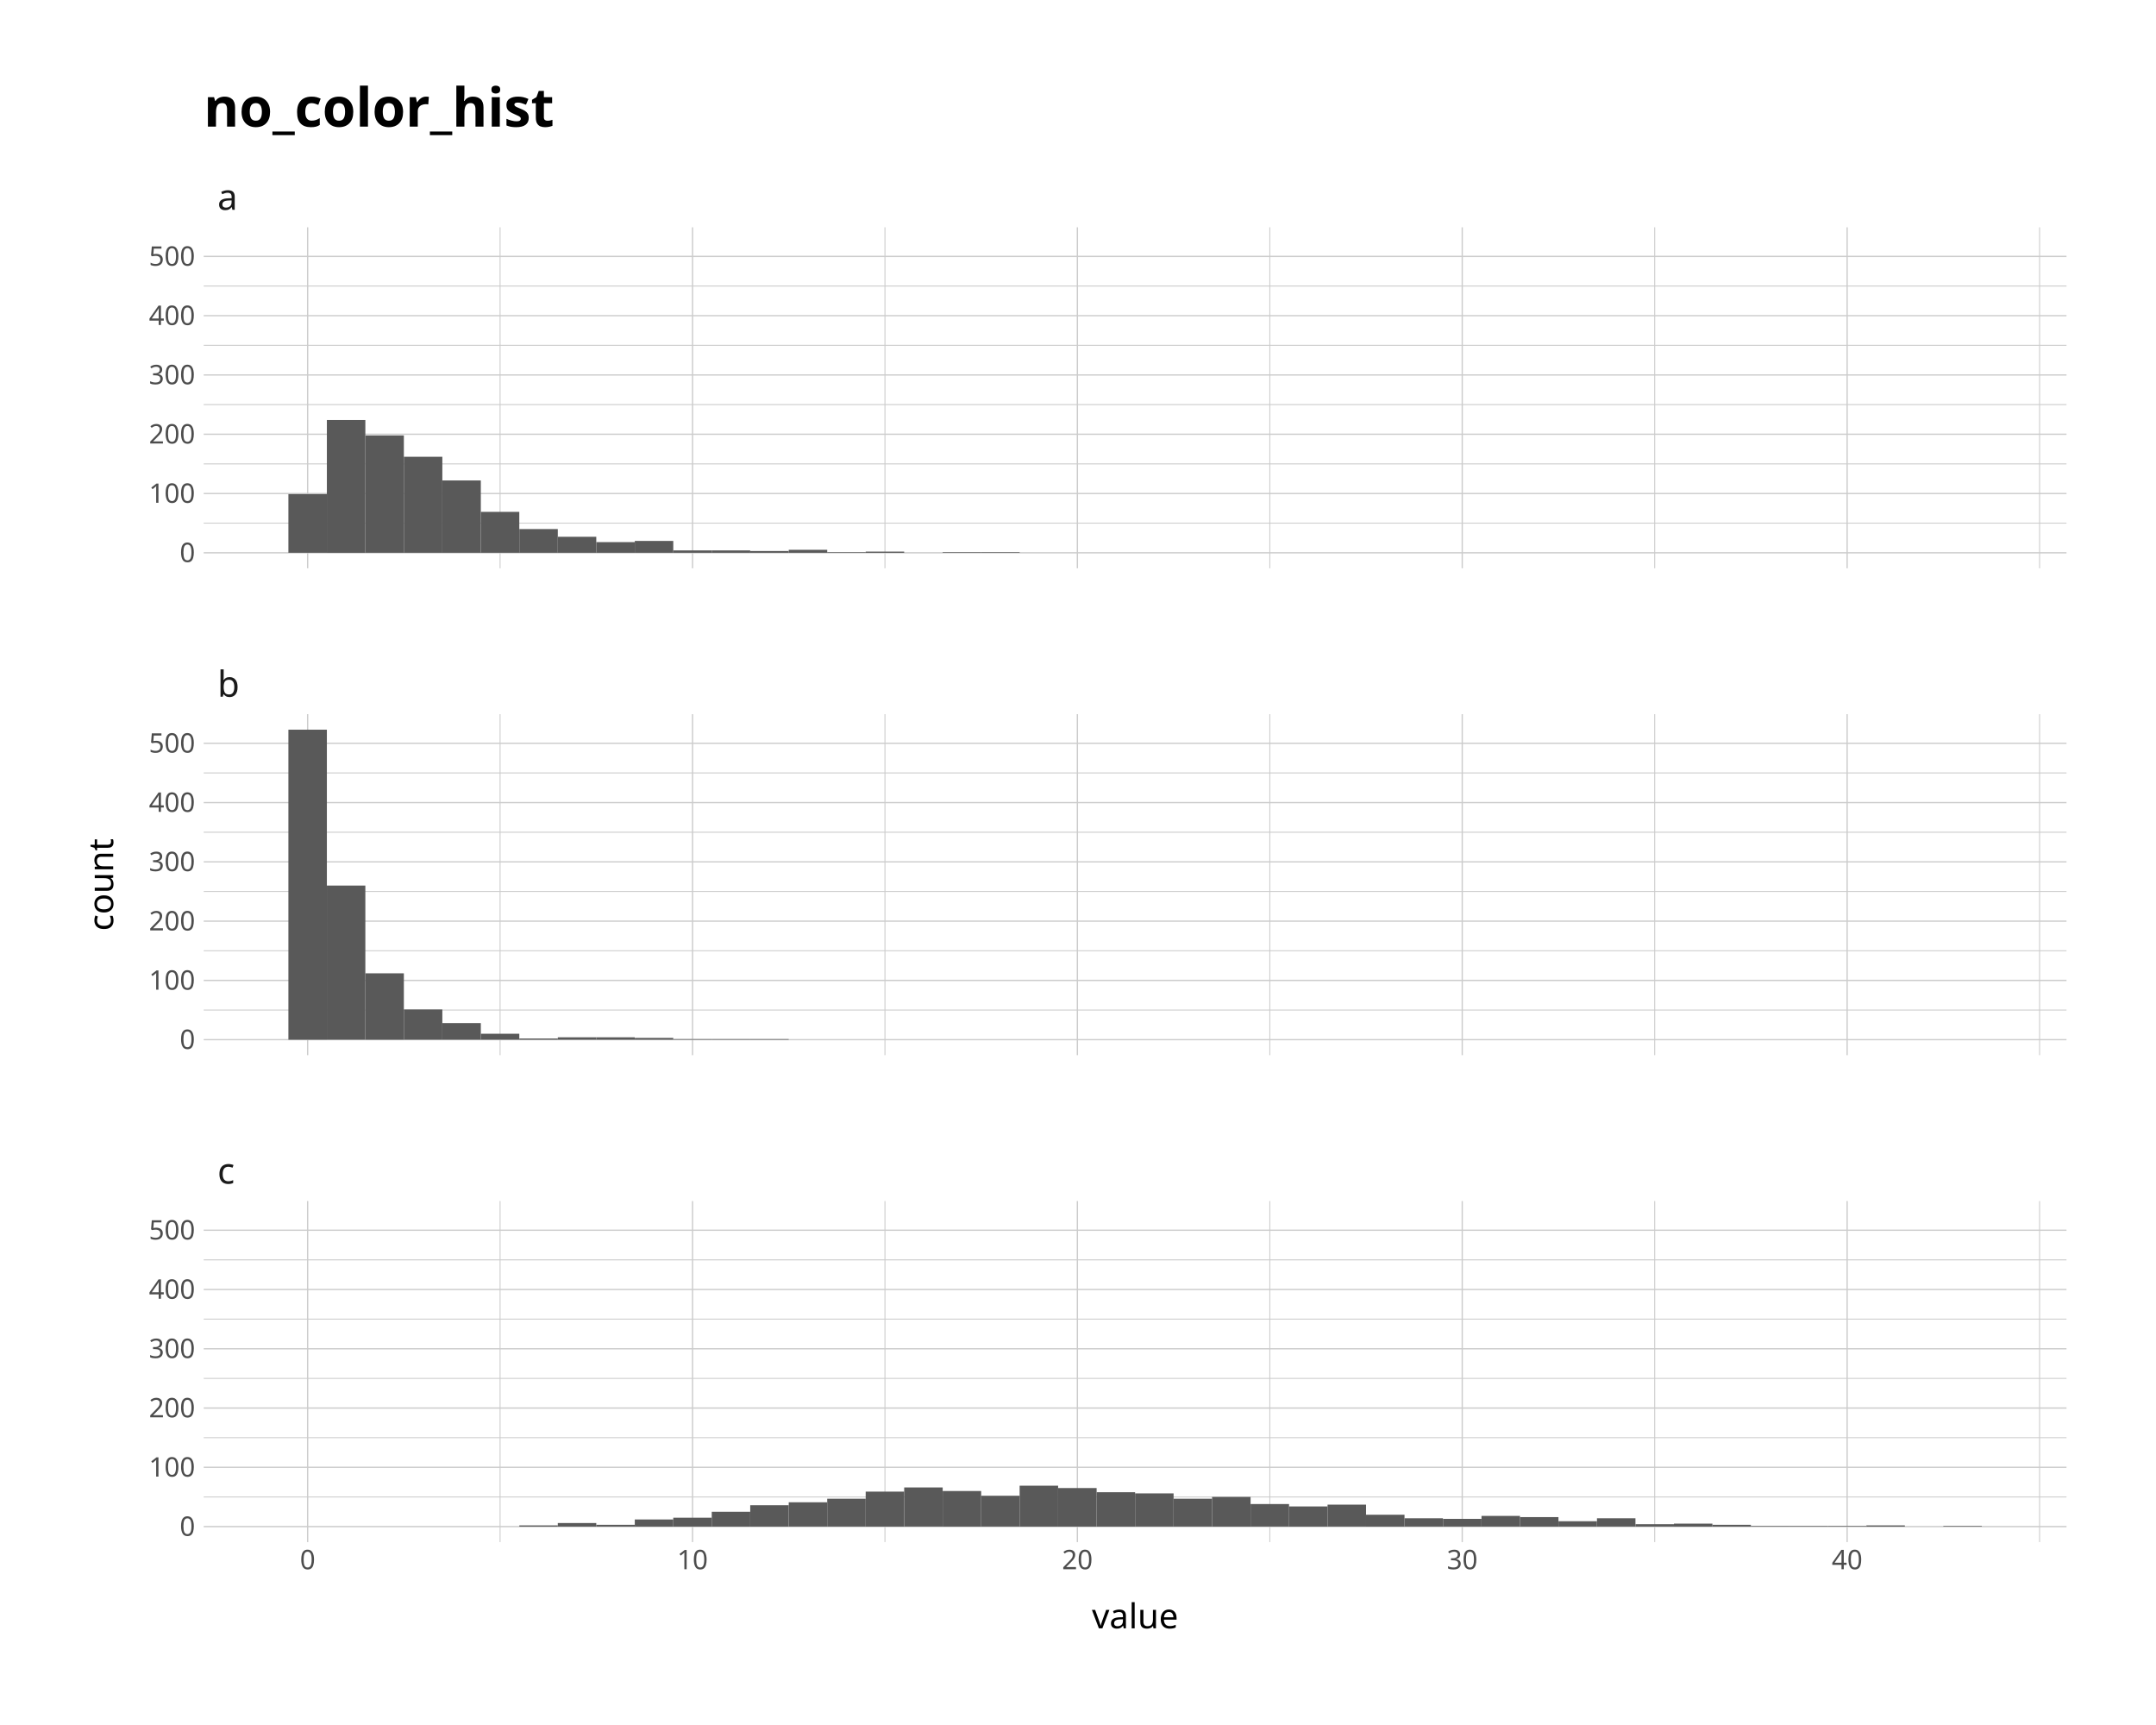
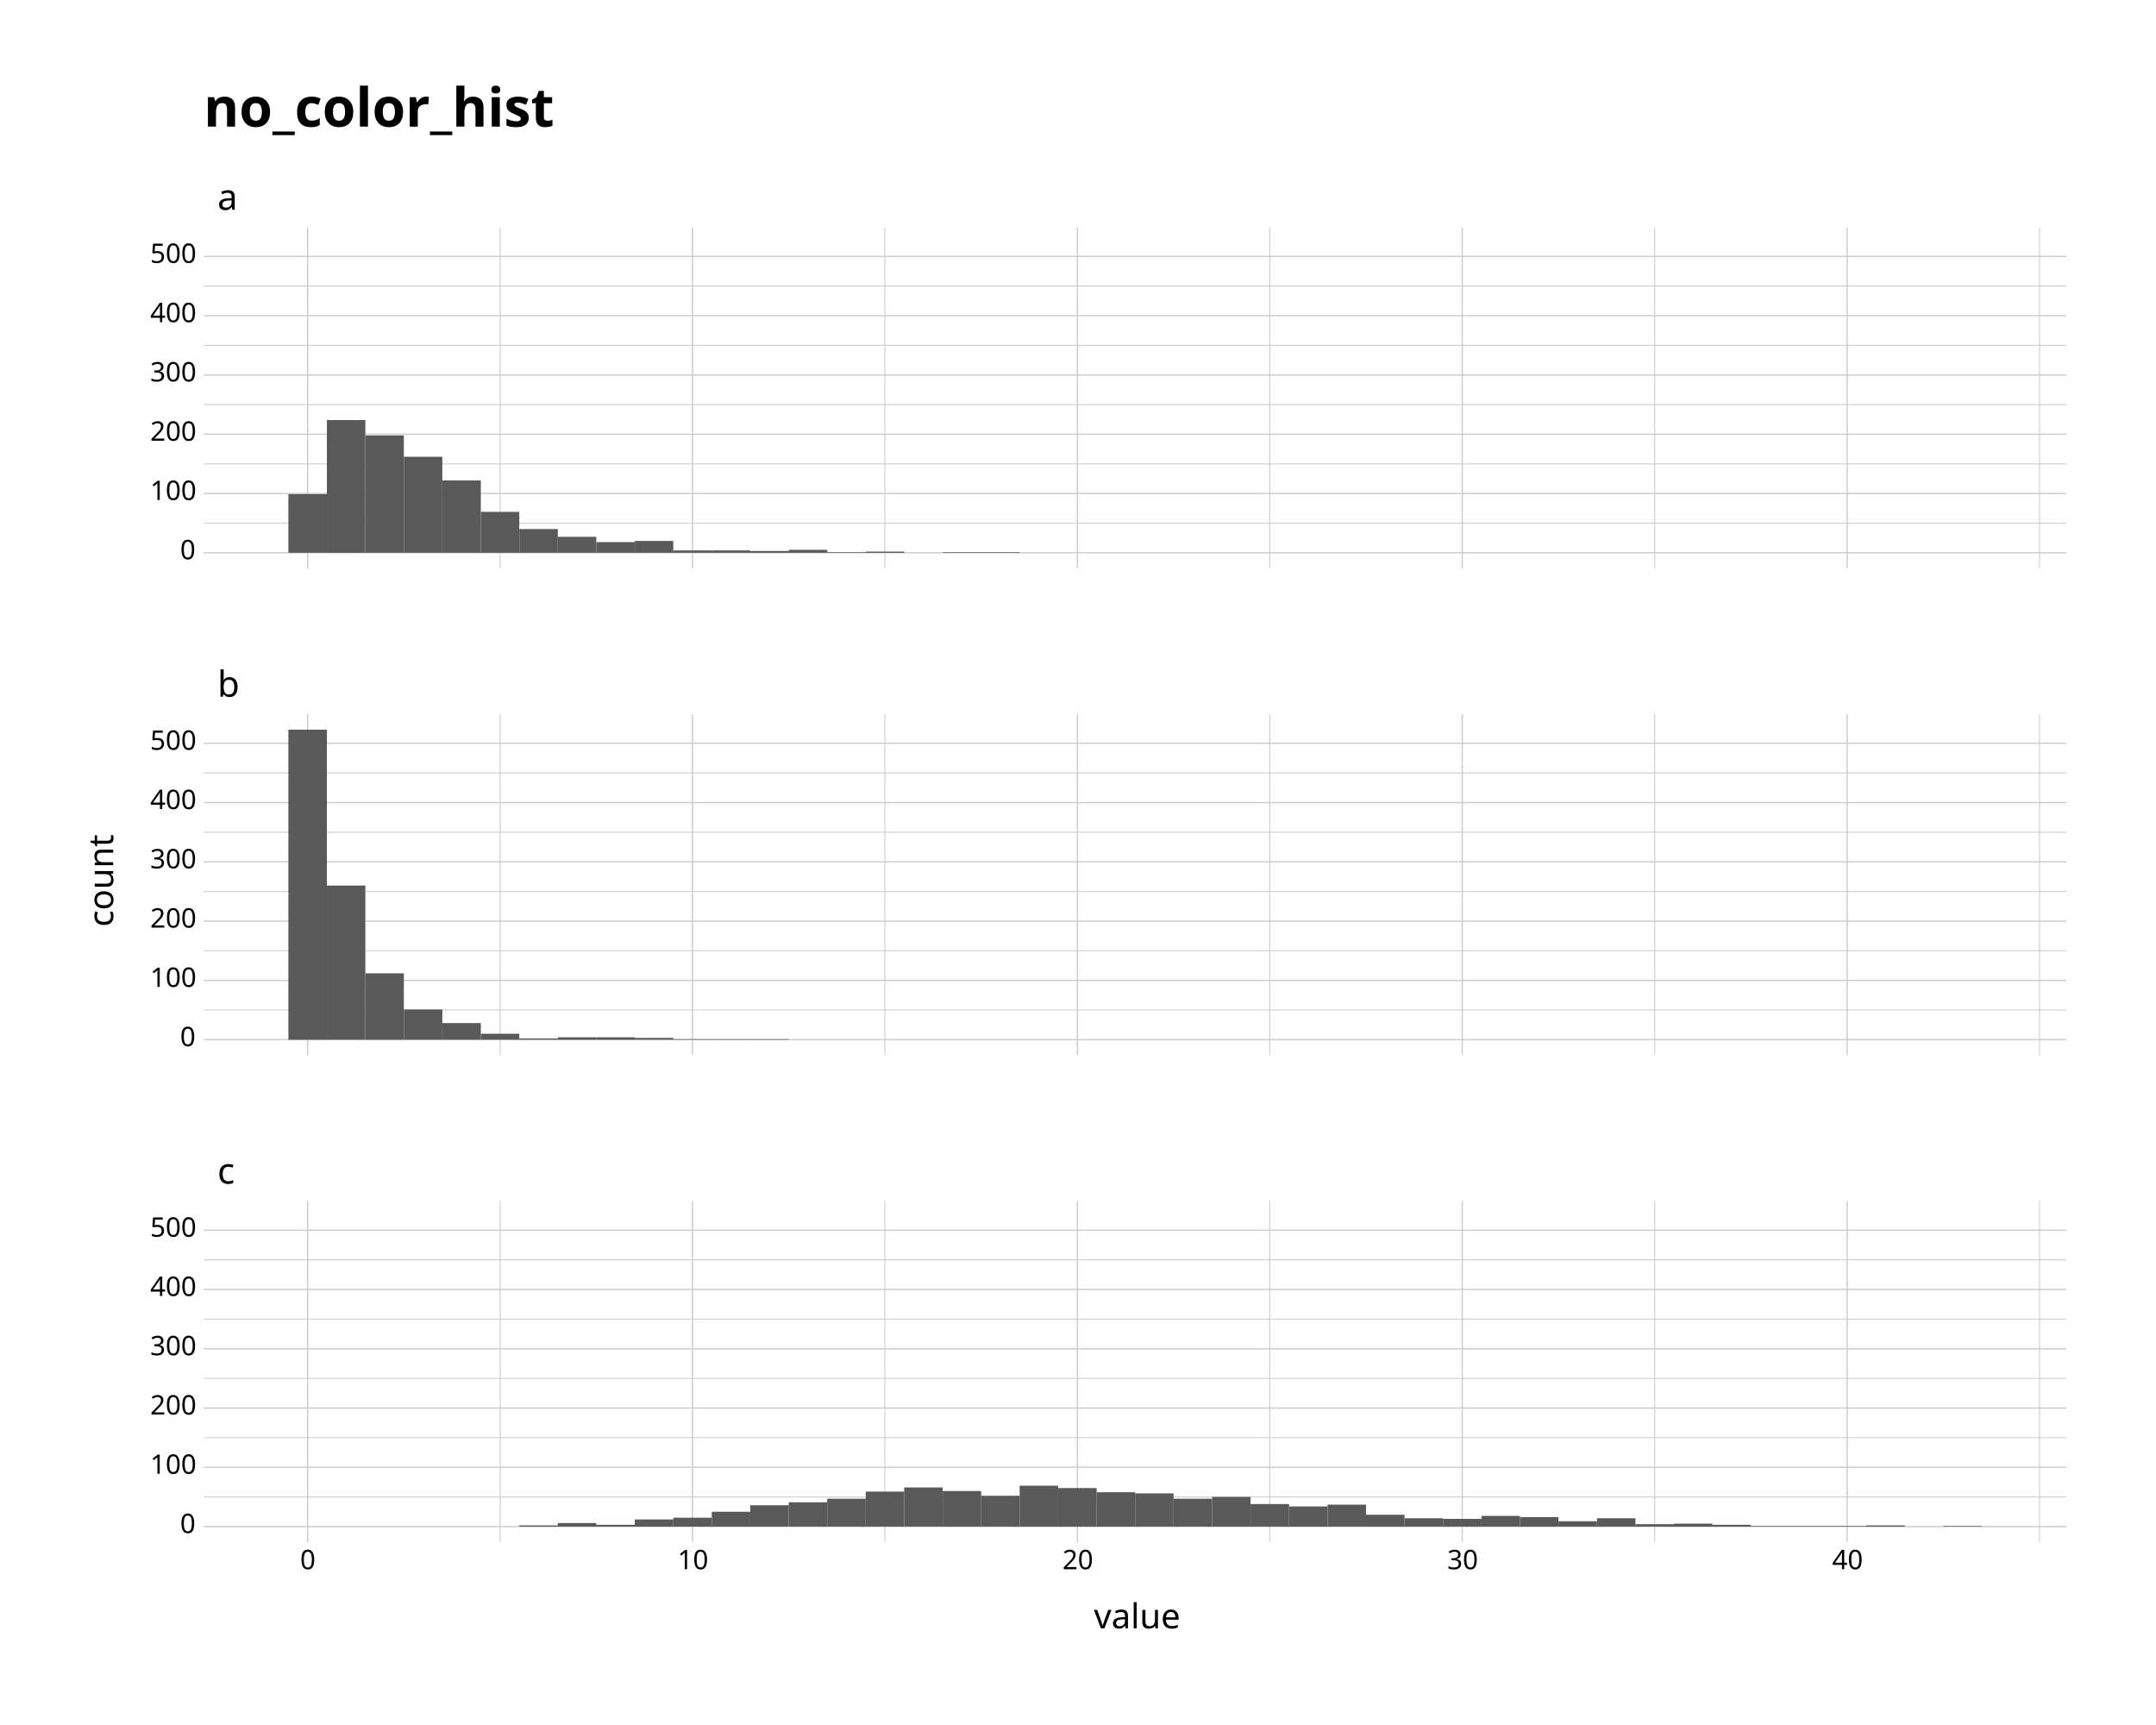
<svg xmlns="http://www.w3.org/2000/svg" class="svglite" data-engine-version="2.0" width="720.00pt" height="576.00pt" viewBox="0 0 720.00 576.00">
  <defs>
    <style type="text/css">
    .svglite line, .svglite polyline, .svglite polygon, .svglite path, .svglite rect, .svglite circle {
      fill: none;
      stroke: #000000;
      stroke-linecap: round;
      stroke-linejoin: round;
      stroke-miterlimit: 10.00;
    }
  </style>
  </defs>
  <rect width="100%" height="100%" style="stroke: none; fill: #FFFFFF;" />
  <defs>
    <clipPath id="cpMC4wMHw3MjAuMDB8MC4wMHw1NzYuMDA=">
      <rect x="0.00" y="0.00" width="720.00" height="576.00" />
    </clipPath>
  </defs>
  <g clip-path="url(#cpMC4wMHw3MjAuMDB8MC4wMHw1NzYuMDA=)">
</g>
  <defs>
    <clipPath id="cpNjguMDN8NjkwLjExfDc1Ljg5fDE4OS43Ng==">
      <rect x="68.03" y="75.89" width="622.08" height="113.87" />
    </clipPath>
  </defs>
  <g clip-path="url(#cpNjguMDN8NjkwLjExfDc1Ljg5fDE4OS43Ng==)">
    <polyline points="68.03,174.68 690.11,174.68 " style="stroke-width: 0.32; stroke: #CCCCCC; stroke-linecap: butt;" />
    <polyline points="68.03,154.89 690.11,154.89 " style="stroke-width: 0.32; stroke: #CCCCCC; stroke-linecap: butt;" />
    <polyline points="68.03,135.10 690.11,135.10 " style="stroke-width: 0.32; stroke: #CCCCCC; stroke-linecap: butt;" />
    <polyline points="68.03,115.31 690.11,115.31 " style="stroke-width: 0.32; stroke: #CCCCCC; stroke-linecap: butt;" />
    <polyline points="68.03,95.51 690.11,95.51 " style="stroke-width: 0.32; stroke: #CCCCCC; stroke-linecap: butt;" />
    <polyline points="167.00,189.76 167.00,75.89 " style="stroke-width: 0.32; stroke: #CCCCCC; stroke-linecap: butt;" />
    <polyline points="295.53,189.76 295.53,75.89 " style="stroke-width: 0.32; stroke: #CCCCCC; stroke-linecap: butt;" />
    <polyline points="424.06,189.76 424.06,75.89 " style="stroke-width: 0.32; stroke: #CCCCCC; stroke-linecap: butt;" />
    <polyline points="552.59,189.76 552.59,75.89 " style="stroke-width: 0.32; stroke: #CCCCCC; stroke-linecap: butt;" />
    <polyline points="681.12,189.76 681.12,75.89 " style="stroke-width: 0.32; stroke: #CCCCCC; stroke-linecap: butt;" />
    <polyline points="68.03,184.58 690.11,184.58 " style="stroke-width: 0.43; stroke: #CCCCCC; stroke-linecap: butt;" />
    <polyline points="68.03,164.79 690.11,164.79 " style="stroke-width: 0.43; stroke: #CCCCCC; stroke-linecap: butt;" />
    <polyline points="68.03,145.00 690.11,145.00 " style="stroke-width: 0.43; stroke: #CCCCCC; stroke-linecap: butt;" />
    <polyline points="68.03,125.20 690.11,125.20 " style="stroke-width: 0.43; stroke: #CCCCCC; stroke-linecap: butt;" />
    <polyline points="68.03,105.41 690.11,105.41 " style="stroke-width: 0.43; stroke: #CCCCCC; stroke-linecap: butt;" />
    <polyline points="68.03,85.62 690.11,85.62 " style="stroke-width: 0.43; stroke: #CCCCCC; stroke-linecap: butt;" />
    <polyline points="102.74,189.76 102.74,75.89 " style="stroke-width: 0.43; stroke: #CCCCCC; stroke-linecap: butt;" />
    <polyline points="231.27,189.76 231.27,75.89 " style="stroke-width: 0.43; stroke: #CCCCCC; stroke-linecap: butt;" />
    <polyline points="359.79,189.76 359.79,75.89 " style="stroke-width: 0.43; stroke: #CCCCCC; stroke-linecap: butt;" />
    <polyline points="488.32,189.76 488.32,75.89 " style="stroke-width: 0.43; stroke: #CCCCCC; stroke-linecap: butt;" />
    <polyline points="616.85,189.76 616.85,75.89 " style="stroke-width: 0.43; stroke: #CCCCCC; stroke-linecap: butt;" />
    <rect x="96.31" y="164.99" width="12.85" height="19.59" style="stroke-width: 1.07; stroke: none; stroke-linecap: square; stroke-linejoin: miter; fill: #595959;" />
    <rect x="109.16" y="140.25" width="12.85" height="44.34" style="stroke-width: 1.07; stroke: none; stroke-linecap: square; stroke-linejoin: miter; fill: #595959;" />
    <rect x="122.02" y="145.39" width="12.85" height="39.19" style="stroke-width: 1.07; stroke: none; stroke-linecap: square; stroke-linejoin: miter; fill: #595959;" />
    <rect x="134.87" y="152.52" width="12.85" height="32.06" style="stroke-width: 1.07; stroke: none; stroke-linecap: square; stroke-linejoin: miter; fill: #595959;" />
    <rect x="147.72" y="160.43" width="12.85" height="24.15" style="stroke-width: 1.07; stroke: none; stroke-linecap: square; stroke-linejoin: miter; fill: #595959;" />
    <rect x="160.57" y="170.92" width="12.85" height="13.66" style="stroke-width: 1.07; stroke: none; stroke-linecap: square; stroke-linejoin: miter; fill: #595959;" />
    <rect x="173.43" y="176.66" width="12.85" height="7.92" style="stroke-width: 1.07; stroke: none; stroke-linecap: square; stroke-linejoin: miter; fill: #595959;" />
    <rect x="186.28" y="179.24" width="12.85" height="5.34" style="stroke-width: 1.07; stroke: none; stroke-linecap: square; stroke-linejoin: miter; fill: #595959;" />
    <rect x="199.13" y="181.02" width="12.85" height="3.56" style="stroke-width: 1.07; stroke: none; stroke-linecap: square; stroke-linejoin: miter; fill: #595959;" />
    <rect x="211.99" y="180.62" width="12.85" height="3.96" style="stroke-width: 1.07; stroke: none; stroke-linecap: square; stroke-linejoin: miter; fill: #595959;" />
    <rect x="224.84" y="183.79" width="12.85" height="0.79" style="stroke-width: 1.07; stroke: none; stroke-linecap: square; stroke-linejoin: miter; fill: #595959;" />
    <rect x="237.69" y="183.79" width="12.85" height="0.79" style="stroke-width: 1.07; stroke: none; stroke-linecap: square; stroke-linejoin: miter; fill: #595959;" />
    <rect x="250.54" y="183.99" width="12.85" height="0.59" style="stroke-width: 1.07; stroke: none; stroke-linecap: square; stroke-linejoin: miter; fill: #595959;" />
    <rect x="263.40" y="183.59" width="12.85" height="0.99" style="stroke-width: 1.07; stroke: none; stroke-linecap: square; stroke-linejoin: miter; fill: #595959;" />
    <rect x="276.25" y="184.38" width="12.85" height="0.20" style="stroke-width: 1.07; stroke: none; stroke-linecap: square; stroke-linejoin: miter; fill: #595959;" />
    <rect x="289.10" y="184.19" width="12.85" height="0.40" style="stroke-width: 1.07; stroke: none; stroke-linecap: square; stroke-linejoin: miter; fill: #595959;" />
    <rect x="301.96" y="184.58" width="12.85" height="0.00" style="stroke-width: 1.07; stroke: none; stroke-linecap: square; stroke-linejoin: miter; fill: #595959;" />
    <rect x="314.81" y="184.38" width="12.85" height="0.20" style="stroke-width: 1.07; stroke: none; stroke-linecap: square; stroke-linejoin: miter; fill: #595959;" />
    <rect x="327.66" y="184.38" width="12.85" height="0.20" style="stroke-width: 1.07; stroke: none; stroke-linecap: square; stroke-linejoin: miter; fill: #595959;" />
  </g>
  <g clip-path="url(#cpMC4wMHw3MjAuMDB8MC4wMHw1NzYuMDA=)">
</g>
  <defs>
    <clipPath id="cpNjguMDN8NjkwLjExfDIzOC40N3wzNTIuMzQ=">
      <rect x="68.03" y="238.47" width="622.08" height="113.87" />
    </clipPath>
  </defs>
  <g clip-path="url(#cpNjguMDN8NjkwLjExfDIzOC40N3wzNTIuMzQ=)">
    <polyline points="68.03,337.27 690.11,337.27 " style="stroke-width: 0.32; stroke: #CCCCCC; stroke-linecap: butt;" />
    <polyline points="68.03,317.47 690.11,317.47 " style="stroke-width: 0.32; stroke: #CCCCCC; stroke-linecap: butt;" />
    <polyline points="68.03,297.68 690.11,297.68 " style="stroke-width: 0.32; stroke: #CCCCCC; stroke-linecap: butt;" />
    <polyline points="68.03,277.89 690.11,277.89 " style="stroke-width: 0.32; stroke: #CCCCCC; stroke-linecap: butt;" />
    <polyline points="68.03,258.10 690.11,258.10 " style="stroke-width: 0.32; stroke: #CCCCCC; stroke-linecap: butt;" />
    <polyline points="167.00,352.34 167.00,238.47 " style="stroke-width: 0.32; stroke: #CCCCCC; stroke-linecap: butt;" />
    <polyline points="295.53,352.34 295.53,238.47 " style="stroke-width: 0.32; stroke: #CCCCCC; stroke-linecap: butt;" />
    <polyline points="424.06,352.34 424.06,238.47 " style="stroke-width: 0.32; stroke: #CCCCCC; stroke-linecap: butt;" />
    <polyline points="552.59,352.34 552.59,238.47 " style="stroke-width: 0.32; stroke: #CCCCCC; stroke-linecap: butt;" />
    <polyline points="681.12,352.34 681.12,238.47 " style="stroke-width: 0.32; stroke: #CCCCCC; stroke-linecap: butt;" />
    <polyline points="68.03,347.16 690.11,347.16 " style="stroke-width: 0.43; stroke: #CCCCCC; stroke-linecap: butt;" />
    <polyline points="68.03,327.37 690.11,327.37 " style="stroke-width: 0.43; stroke: #CCCCCC; stroke-linecap: butt;" />
    <polyline points="68.03,307.58 690.11,307.58 " style="stroke-width: 0.43; stroke: #CCCCCC; stroke-linecap: butt;" />
    <polyline points="68.03,287.79 690.11,287.79 " style="stroke-width: 0.43; stroke: #CCCCCC; stroke-linecap: butt;" />
    <polyline points="68.03,267.99 690.11,267.99 " style="stroke-width: 0.43; stroke: #CCCCCC; stroke-linecap: butt;" />
    <polyline points="68.03,248.20 690.11,248.20 " style="stroke-width: 0.43; stroke: #CCCCCC; stroke-linecap: butt;" />
    <polyline points="102.74,352.34 102.74,238.47 " style="stroke-width: 0.43; stroke: #CCCCCC; stroke-linecap: butt;" />
    <polyline points="231.27,352.34 231.27,238.47 " style="stroke-width: 0.43; stroke: #CCCCCC; stroke-linecap: butt;" />
    <polyline points="359.79,352.34 359.79,238.47 " style="stroke-width: 0.43; stroke: #CCCCCC; stroke-linecap: butt;" />
    <polyline points="488.32,352.34 488.32,238.47 " style="stroke-width: 0.43; stroke: #CCCCCC; stroke-linecap: butt;" />
    <polyline points="616.85,352.34 616.85,238.47 " style="stroke-width: 0.43; stroke: #CCCCCC; stroke-linecap: butt;" />
    <rect x="96.31" y="243.65" width="12.85" height="103.52" style="stroke-width: 1.07; stroke: none; stroke-linecap: square; stroke-linejoin: miter; fill: #595959;" />
    <rect x="109.16" y="295.70" width="12.85" height="51.46" style="stroke-width: 1.07; stroke: none; stroke-linecap: square; stroke-linejoin: miter; fill: #595959;" />
    <rect x="122.02" y="325.00" width="12.85" height="22.17" style="stroke-width: 1.07; stroke: none; stroke-linecap: square; stroke-linejoin: miter; fill: #595959;" />
    <rect x="134.87" y="337.07" width="12.85" height="10.09" style="stroke-width: 1.07; stroke: none; stroke-linecap: square; stroke-linejoin: miter; fill: #595959;" />
    <rect x="147.72" y="341.62" width="12.85" height="5.54" style="stroke-width: 1.07; stroke: none; stroke-linecap: square; stroke-linejoin: miter; fill: #595959;" />
    <rect x="160.57" y="345.18" width="12.85" height="1.98" style="stroke-width: 1.07; stroke: none; stroke-linecap: square; stroke-linejoin: miter; fill: #595959;" />
    <rect x="173.43" y="346.77" width="12.85" height="0.40" style="stroke-width: 1.07; stroke: none; stroke-linecap: square; stroke-linejoin: miter; fill: #595959;" />
    <rect x="186.28" y="346.37" width="12.85" height="0.79" style="stroke-width: 1.07; stroke: none; stroke-linecap: square; stroke-linejoin: miter; fill: #595959;" />
    <rect x="199.13" y="346.37" width="12.85" height="0.79" style="stroke-width: 1.07; stroke: none; stroke-linecap: square; stroke-linejoin: miter; fill: #595959;" />
    <rect x="211.99" y="346.57" width="12.85" height="0.59" style="stroke-width: 1.07; stroke: none; stroke-linecap: square; stroke-linejoin: miter; fill: #595959;" />
    <rect x="224.84" y="346.97" width="12.85" height="0.20" style="stroke-width: 1.07; stroke: none; stroke-linecap: square; stroke-linejoin: miter; fill: #595959;" />
    <rect x="237.69" y="346.97" width="12.85" height="0.20" style="stroke-width: 1.07; stroke: none; stroke-linecap: square; stroke-linejoin: miter; fill: #595959;" />
    <rect x="250.54" y="346.97" width="12.85" height="0.20" style="stroke-width: 1.07; stroke: none; stroke-linecap: square; stroke-linejoin: miter; fill: #595959;" />
  </g>
  <g clip-path="url(#cpMC4wMHw3MjAuMDB8MC4wMHw1NzYuMDA=)">
</g>
  <defs>
    <clipPath id="cpNjguMDN8NjkwLjExfDQwMS4wNXw1MTQuOTI=">
      <rect x="68.03" y="401.05" width="622.08" height="113.87" />
    </clipPath>
  </defs>
  <g clip-path="url(#cpNjguMDN8NjkwLjExfDQwMS4wNXw1MTQuOTI=)">
    <polyline points="68.03,499.85 690.11,499.85 " style="stroke-width: 0.32; stroke: #CCCCCC; stroke-linecap: butt;" />
    <polyline points="68.03,480.06 690.11,480.06 " style="stroke-width: 0.32; stroke: #CCCCCC; stroke-linecap: butt;" />
    <polyline points="68.03,460.26 690.11,460.26 " style="stroke-width: 0.32; stroke: #CCCCCC; stroke-linecap: butt;" />
    <polyline points="68.03,440.47 690.11,440.47 " style="stroke-width: 0.32; stroke: #CCCCCC; stroke-linecap: butt;" />
    <polyline points="68.03,420.68 690.11,420.68 " style="stroke-width: 0.32; stroke: #CCCCCC; stroke-linecap: butt;" />
    <polyline points="167.00,514.92 167.00,401.05 " style="stroke-width: 0.32; stroke: #CCCCCC; stroke-linecap: butt;" />
    <polyline points="295.53,514.92 295.53,401.05 " style="stroke-width: 0.32; stroke: #CCCCCC; stroke-linecap: butt;" />
    <polyline points="424.06,514.92 424.06,401.05 " style="stroke-width: 0.32; stroke: #CCCCCC; stroke-linecap: butt;" />
    <polyline points="552.59,514.92 552.59,401.05 " style="stroke-width: 0.32; stroke: #CCCCCC; stroke-linecap: butt;" />
    <polyline points="681.12,514.92 681.12,401.05 " style="stroke-width: 0.32; stroke: #CCCCCC; stroke-linecap: butt;" />
    <polyline points="68.03,509.75 690.11,509.75 " style="stroke-width: 0.43; stroke: #CCCCCC; stroke-linecap: butt;" />
    <polyline points="68.03,489.95 690.11,489.95 " style="stroke-width: 0.43; stroke: #CCCCCC; stroke-linecap: butt;" />
    <polyline points="68.03,470.16 690.11,470.16 " style="stroke-width: 0.43; stroke: #CCCCCC; stroke-linecap: butt;" />
    <polyline points="68.03,450.37 690.11,450.37 " style="stroke-width: 0.43; stroke: #CCCCCC; stroke-linecap: butt;" />
    <polyline points="68.03,430.58 690.11,430.58 " style="stroke-width: 0.43; stroke: #CCCCCC; stroke-linecap: butt;" />
    <polyline points="68.03,410.78 690.11,410.78 " style="stroke-width: 0.43; stroke: #CCCCCC; stroke-linecap: butt;" />
    <polyline points="102.74,514.92 102.74,401.05 " style="stroke-width: 0.43; stroke: #CCCCCC; stroke-linecap: butt;" />
    <polyline points="231.27,514.92 231.27,401.05 " style="stroke-width: 0.43; stroke: #CCCCCC; stroke-linecap: butt;" />
    <polyline points="359.79,514.92 359.79,401.05 " style="stroke-width: 0.43; stroke: #CCCCCC; stroke-linecap: butt;" />
    <polyline points="488.32,514.92 488.32,401.05 " style="stroke-width: 0.43; stroke: #CCCCCC; stroke-linecap: butt;" />
    <polyline points="616.85,514.92 616.85,401.05 " style="stroke-width: 0.43; stroke: #CCCCCC; stroke-linecap: butt;" />
    <rect x="173.43" y="509.35" width="12.85" height="0.40" style="stroke-width: 1.07; stroke: none; stroke-linecap: square; stroke-linejoin: miter; fill: #595959;" />
    <rect x="186.28" y="508.56" width="12.85" height="1.19" style="stroke-width: 1.07; stroke: none; stroke-linecap: square; stroke-linejoin: miter; fill: #595959;" />
    <rect x="199.13" y="509.15" width="12.85" height="0.59" style="stroke-width: 1.07; stroke: none; stroke-linecap: square; stroke-linejoin: miter; fill: #595959;" />
    <rect x="211.99" y="507.37" width="12.85" height="2.38" style="stroke-width: 1.07; stroke: none; stroke-linecap: square; stroke-linejoin: miter; fill: #595959;" />
    <rect x="224.84" y="506.78" width="12.85" height="2.97" style="stroke-width: 1.07; stroke: none; stroke-linecap: square; stroke-linejoin: miter; fill: #595959;" />
    <rect x="237.69" y="504.80" width="12.85" height="4.95" style="stroke-width: 1.07; stroke: none; stroke-linecap: square; stroke-linejoin: miter; fill: #595959;" />
    <rect x="250.54" y="502.62" width="12.85" height="7.13" style="stroke-width: 1.07; stroke: none; stroke-linecap: square; stroke-linejoin: miter; fill: #595959;" />
    <rect x="263.40" y="501.63" width="12.85" height="8.11" style="stroke-width: 1.07; stroke: none; stroke-linecap: square; stroke-linejoin: miter; fill: #595959;" />
    <rect x="276.25" y="500.44" width="12.85" height="9.30" style="stroke-width: 1.07; stroke: none; stroke-linecap: square; stroke-linejoin: miter; fill: #595959;" />
    <rect x="289.10" y="498.07" width="12.85" height="11.68" style="stroke-width: 1.07; stroke: none; stroke-linecap: square; stroke-linejoin: miter; fill: #595959;" />
    <rect x="301.96" y="496.68" width="12.85" height="13.06" style="stroke-width: 1.07; stroke: none; stroke-linecap: square; stroke-linejoin: miter; fill: #595959;" />
    <rect x="314.81" y="497.87" width="12.85" height="11.88" style="stroke-width: 1.07; stroke: none; stroke-linecap: square; stroke-linejoin: miter; fill: #595959;" />
    <rect x="327.66" y="499.45" width="12.85" height="10.29" style="stroke-width: 1.07; stroke: none; stroke-linecap: square; stroke-linejoin: miter; fill: #595959;" />
    <rect x="340.51" y="496.09" width="12.85" height="13.66" style="stroke-width: 1.07; stroke: none; stroke-linecap: square; stroke-linejoin: miter; fill: #595959;" />
    <rect x="353.37" y="496.88" width="12.85" height="12.87" style="stroke-width: 1.07; stroke: none; stroke-linecap: square; stroke-linejoin: miter; fill: #595959;" />
    <rect x="366.22" y="498.27" width="12.85" height="11.48" style="stroke-width: 1.07; stroke: none; stroke-linecap: square; stroke-linejoin: miter; fill: #595959;" />
    <rect x="379.07" y="498.66" width="12.85" height="11.08" style="stroke-width: 1.07; stroke: none; stroke-linecap: square; stroke-linejoin: miter; fill: #595959;" />
    <rect x="391.93" y="500.44" width="12.85" height="9.30" style="stroke-width: 1.07; stroke: none; stroke-linecap: square; stroke-linejoin: miter; fill: #595959;" />
    <rect x="404.78" y="499.85" width="12.85" height="9.90" style="stroke-width: 1.07; stroke: none; stroke-linecap: square; stroke-linejoin: miter; fill: #595959;" />
    <rect x="417.63" y="502.22" width="12.85" height="7.52" style="stroke-width: 1.07; stroke: none; stroke-linecap: square; stroke-linejoin: miter; fill: #595959;" />
    <rect x="430.48" y="503.02" width="12.85" height="6.73" style="stroke-width: 1.07; stroke: none; stroke-linecap: square; stroke-linejoin: miter; fill: #595959;" />
    <rect x="443.34" y="502.42" width="12.85" height="7.32" style="stroke-width: 1.07; stroke: none; stroke-linecap: square; stroke-linejoin: miter; fill: #595959;" />
    <rect x="456.19" y="505.79" width="12.85" height="3.96" style="stroke-width: 1.07; stroke: none; stroke-linecap: square; stroke-linejoin: miter; fill: #595959;" />
    <rect x="469.04" y="506.97" width="12.85" height="2.77" style="stroke-width: 1.07; stroke: none; stroke-linecap: square; stroke-linejoin: miter; fill: #595959;" />
    <rect x="481.90" y="507.17" width="12.85" height="2.57" style="stroke-width: 1.07; stroke: none; stroke-linecap: square; stroke-linejoin: miter; fill: #595959;" />
    <rect x="494.75" y="506.18" width="12.85" height="3.56" style="stroke-width: 1.07; stroke: none; stroke-linecap: square; stroke-linejoin: miter; fill: #595959;" />
    <rect x="507.60" y="506.58" width="12.85" height="3.17" style="stroke-width: 1.07; stroke: none; stroke-linecap: square; stroke-linejoin: miter; fill: #595959;" />
    <rect x="520.45" y="507.96" width="12.85" height="1.78" style="stroke-width: 1.07; stroke: none; stroke-linecap: square; stroke-linejoin: miter; fill: #595959;" />
    <rect x="533.31" y="506.97" width="12.85" height="2.77" style="stroke-width: 1.07; stroke: none; stroke-linecap: square; stroke-linejoin: miter; fill: #595959;" />
    <rect x="546.16" y="508.95" width="12.85" height="0.79" style="stroke-width: 1.07; stroke: none; stroke-linecap: square; stroke-linejoin: miter; fill: #595959;" />
    <rect x="559.01" y="508.76" width="12.85" height="0.99" style="stroke-width: 1.07; stroke: none; stroke-linecap: square; stroke-linejoin: miter; fill: #595959;" />
    <rect x="571.87" y="509.15" width="12.85" height="0.59" style="stroke-width: 1.07; stroke: none; stroke-linecap: square; stroke-linejoin: miter; fill: #595959;" />
    <rect x="584.72" y="509.55" width="12.85" height="0.20" style="stroke-width: 1.07; stroke: none; stroke-linecap: square; stroke-linejoin: miter; fill: #595959;" />
    <rect x="597.57" y="509.55" width="12.85" height="0.20" style="stroke-width: 1.07; stroke: none; stroke-linecap: square; stroke-linejoin: miter; fill: #595959;" />
    <rect x="610.42" y="509.55" width="12.85" height="0.20" style="stroke-width: 1.07; stroke: none; stroke-linecap: square; stroke-linejoin: miter; fill: #595959;" />
    <rect x="623.28" y="509.35" width="12.85" height="0.40" style="stroke-width: 1.07; stroke: none; stroke-linecap: square; stroke-linejoin: miter; fill: #595959;" />
    <rect x="636.13" y="509.75" width="12.85" height="0.00" style="stroke-width: 1.07; stroke: none; stroke-linecap: square; stroke-linejoin: miter; fill: #595959;" />
    <rect x="648.98" y="509.55" width="12.85" height="0.20" style="stroke-width: 1.07; stroke: none; stroke-linecap: square; stroke-linejoin: miter; fill: #595959;" />
  </g>
  <g clip-path="url(#cpMC4wMHw3MjAuMDB8MC4wMHw1NzYuMDA=)">
</g>
  <defs>
    <clipPath id="cpNjguMDN8NjkwLjExfDM4MS4xNHw0MDEuMDU=">
      <rect x="68.03" y="381.14" width="622.08" height="19.92" />
    </clipPath>
  </defs>
  <g clip-path="url(#cpNjguMDN8NjkwLjExfDM4MS4xNHw0MDEuMDU=)">
-     <text x="72.62" y="395.23" style="font-size: 12.00px; fill: #1A1A1A; font-family: sans;" textLength="6.00px" lengthAdjust="spacingAndGlyphs">c</text>
+     <text x="72.62" y="395.23" style="font-size: 12.00px; font-family: sans;" textLength="6.00px" lengthAdjust="spacingAndGlyphs">c</text>
  </g>
  <g clip-path="url(#cpMC4wMHw3MjAuMDB8MC4wMHw1NzYuMDA=)">
</g>
  <defs>
    <clipPath id="cpNjguMDN8NjkwLjExfDIxOC41NnwyMzguNDc=">
      <rect x="68.03" y="218.56" width="622.08" height="19.92" />
    </clipPath>
  </defs>
  <g clip-path="url(#cpNjguMDN8NjkwLjExfDIxOC41NnwyMzguNDc=)">
-     <text x="72.62" y="232.64" style="font-size: 12.00px; fill: #1A1A1A; font-family: sans;" textLength="6.67px" lengthAdjust="spacingAndGlyphs">b</text>
+     <text x="72.62" y="232.64" style="font-size: 12.00px; font-family: sans;" textLength="6.67px" lengthAdjust="spacingAndGlyphs">b</text>
  </g>
  <g clip-path="url(#cpMC4wMHw3MjAuMDB8MC4wMHw1NzYuMDA=)">
</g>
  <defs>
    <clipPath id="cpNjguMDN8NjkwLjExfDU1Ljk3fDc1Ljg5">
      <rect x="68.03" y="55.97" width="622.08" height="19.92" />
    </clipPath>
  </defs>
  <g clip-path="url(#cpNjguMDN8NjkwLjExfDU1Ljk3fDc1Ljg5)">
-     <text x="72.62" y="70.06" style="font-size: 12.00px; fill: #1A1A1A; font-family: sans;" textLength="6.67px" lengthAdjust="spacingAndGlyphs">a</text>
-   </g>
-   <g clip-path="url(#cpMC4wMHw3MjAuMDB8MC4wMHw1NzYuMDA=)">
-     <text x="102.74" y="523.98" text-anchor="middle" style="font-size: 9.00px; fill: #4D4D4D; font-family: sans;" textLength="5.01px" lengthAdjust="spacingAndGlyphs">0</text>
-     <text x="231.27" y="523.98" text-anchor="middle" style="font-size: 9.00px; fill: #4D4D4D; font-family: sans;" textLength="10.01px" lengthAdjust="spacingAndGlyphs">10</text>
-     <text x="359.79" y="523.98" text-anchor="middle" style="font-size: 9.00px; fill: #4D4D4D; font-family: sans;" textLength="10.01px" lengthAdjust="spacingAndGlyphs">20</text>
-     <text x="488.32" y="523.98" text-anchor="middle" style="font-size: 9.00px; fill: #4D4D4D; font-family: sans;" textLength="10.01px" lengthAdjust="spacingAndGlyphs">30</text>
-     <text x="616.85" y="523.98" text-anchor="middle" style="font-size: 9.00px; fill: #4D4D4D; font-family: sans;" textLength="10.01px" lengthAdjust="spacingAndGlyphs">40</text>
-     <text x="65.17" y="187.68" text-anchor="end" style="font-size: 9.00px; fill: #4D4D4D; font-family: sans;" textLength="5.01px" lengthAdjust="spacingAndGlyphs">0</text>
-     <text x="65.17" y="167.89" text-anchor="end" style="font-size: 9.00px; fill: #4D4D4D; font-family: sans;" textLength="15.02px" lengthAdjust="spacingAndGlyphs">100</text>
-     <text x="65.17" y="148.09" text-anchor="end" style="font-size: 9.00px; fill: #4D4D4D; font-family: sans;" textLength="15.02px" lengthAdjust="spacingAndGlyphs">200</text>
-     <text x="65.17" y="128.30" text-anchor="end" style="font-size: 9.00px; fill: #4D4D4D; font-family: sans;" textLength="15.02px" lengthAdjust="spacingAndGlyphs">300</text>
-     <text x="65.17" y="108.51" text-anchor="end" style="font-size: 9.00px; fill: #4D4D4D; font-family: sans;" textLength="15.02px" lengthAdjust="spacingAndGlyphs">400</text>
-     <text x="65.17" y="88.72" text-anchor="end" style="font-size: 9.00px; fill: #4D4D4D; font-family: sans;" textLength="15.02px" lengthAdjust="spacingAndGlyphs">500</text>
-     <text x="65.17" y="350.26" text-anchor="end" style="font-size: 9.00px; fill: #4D4D4D; font-family: sans;" textLength="5.01px" lengthAdjust="spacingAndGlyphs">0</text>
-     <text x="65.17" y="330.47" text-anchor="end" style="font-size: 9.00px; fill: #4D4D4D; font-family: sans;" textLength="15.02px" lengthAdjust="spacingAndGlyphs">100</text>
-     <text x="65.17" y="310.68" text-anchor="end" style="font-size: 9.00px; fill: #4D4D4D; font-family: sans;" textLength="15.02px" lengthAdjust="spacingAndGlyphs">200</text>
-     <text x="65.17" y="290.88" text-anchor="end" style="font-size: 9.00px; fill: #4D4D4D; font-family: sans;" textLength="15.02px" lengthAdjust="spacingAndGlyphs">300</text>
-     <text x="65.17" y="271.09" text-anchor="end" style="font-size: 9.00px; fill: #4D4D4D; font-family: sans;" textLength="15.02px" lengthAdjust="spacingAndGlyphs">400</text>
-     <text x="65.17" y="251.30" text-anchor="end" style="font-size: 9.00px; fill: #4D4D4D; font-family: sans;" textLength="15.02px" lengthAdjust="spacingAndGlyphs">500</text>
-     <text x="65.17" y="512.84" text-anchor="end" style="font-size: 9.00px; fill: #4D4D4D; font-family: sans;" textLength="5.01px" lengthAdjust="spacingAndGlyphs">0</text>
-     <text x="65.17" y="493.05" text-anchor="end" style="font-size: 9.00px; fill: #4D4D4D; font-family: sans;" textLength="15.02px" lengthAdjust="spacingAndGlyphs">100</text>
-     <text x="65.17" y="473.26" text-anchor="end" style="font-size: 9.00px; fill: #4D4D4D; font-family: sans;" textLength="15.02px" lengthAdjust="spacingAndGlyphs">200</text>
-     <text x="65.17" y="453.46" text-anchor="end" style="font-size: 9.00px; fill: #4D4D4D; font-family: sans;" textLength="15.02px" lengthAdjust="spacingAndGlyphs">300</text>
-     <text x="65.17" y="433.67" text-anchor="end" style="font-size: 9.00px; fill: #4D4D4D; font-family: sans;" textLength="15.02px" lengthAdjust="spacingAndGlyphs">400</text>
-     <text x="65.17" y="413.88" text-anchor="end" style="font-size: 9.00px; fill: #4D4D4D; font-family: sans;" textLength="15.02px" lengthAdjust="spacingAndGlyphs">500</text>
-     <text x="379.07" y="543.72" text-anchor="middle" style="font-size: 11.50px; font-family: sans;" textLength="27.50px" lengthAdjust="spacingAndGlyphs">value</text>
-     <text transform="translate(37.80,295.41) rotate(-90)" text-anchor="middle" style="font-size: 11.50px; font-family: sans;" textLength="28.14px" lengthAdjust="spacingAndGlyphs">count</text>
+     <text x="72.62" y="70.06" style="font-size: 12.00px; font-family: sans;" textLength="6.67px" lengthAdjust="spacingAndGlyphs">a</text>
+   </g>
+   <g clip-path="url(#cpMC4wMHw3MjAuMDB8MC4wMHw1NzYuMDA=)">
+     <text x="100.23" y="523.98" style="font-size: 9.00px; font-family: sans;" textLength="5.01px" lengthAdjust="spacingAndGlyphs">0</text>
+     <text x="226.26" y="523.98" style="font-size: 9.00px; font-family: sans;" textLength="10.01px" lengthAdjust="spacingAndGlyphs">10</text>
+     <text x="354.79" y="523.98" style="font-size: 9.00px; font-family: sans;" textLength="10.01px" lengthAdjust="spacingAndGlyphs">20</text>
+     <text x="483.32" y="523.98" style="font-size: 9.00px; font-family: sans;" textLength="10.01px" lengthAdjust="spacingAndGlyphs">30</text>
+     <text x="611.85" y="523.98" style="font-size: 9.00px; font-family: sans;" textLength="10.01px" lengthAdjust="spacingAndGlyphs">40</text>
+     <text x="60.16" y="186.74" style="font-size: 9.00px; font-family: sans;" textLength="5.01px" lengthAdjust="spacingAndGlyphs">0</text>
+     <text x="50.15" y="166.95" style="font-size: 9.00px; font-family: sans;" textLength="15.02px" lengthAdjust="spacingAndGlyphs">100</text>
+     <text x="50.15" y="147.16" style="font-size: 9.00px; font-family: sans;" textLength="15.02px" lengthAdjust="spacingAndGlyphs">200</text>
+     <text x="50.15" y="127.37" style="font-size: 9.00px; font-family: sans;" textLength="15.02px" lengthAdjust="spacingAndGlyphs">300</text>
+     <text x="50.15" y="107.57" style="font-size: 9.00px; font-family: sans;" textLength="15.02px" lengthAdjust="spacingAndGlyphs">400</text>
+     <text x="50.15" y="87.78" style="font-size: 9.00px; font-family: sans;" textLength="15.02px" lengthAdjust="spacingAndGlyphs">500</text>
+     <text x="60.16" y="349.33" style="font-size: 9.00px; font-family: sans;" textLength="5.01px" lengthAdjust="spacingAndGlyphs">0</text>
+     <text x="50.15" y="329.53" style="font-size: 9.00px; font-family: sans;" textLength="15.02px" lengthAdjust="spacingAndGlyphs">100</text>
+     <text x="50.15" y="309.74" style="font-size: 9.00px; font-family: sans;" textLength="15.02px" lengthAdjust="spacingAndGlyphs">200</text>
+     <text x="50.15" y="289.95" style="font-size: 9.00px; font-family: sans;" textLength="15.02px" lengthAdjust="spacingAndGlyphs">300</text>
+     <text x="50.15" y="270.16" style="font-size: 9.00px; font-family: sans;" textLength="15.02px" lengthAdjust="spacingAndGlyphs">400</text>
+     <text x="50.15" y="250.36" style="font-size: 9.00px; font-family: sans;" textLength="15.02px" lengthAdjust="spacingAndGlyphs">500</text>
+     <text x="60.16" y="511.91" style="font-size: 9.00px; font-family: sans;" textLength="5.01px" lengthAdjust="spacingAndGlyphs">0</text>
+     <text x="50.15" y="492.12" style="font-size: 9.00px; font-family: sans;" textLength="15.02px" lengthAdjust="spacingAndGlyphs">100</text>
+     <text x="50.15" y="472.32" style="font-size: 9.00px; font-family: sans;" textLength="15.02px" lengthAdjust="spacingAndGlyphs">200</text>
+     <text x="50.15" y="452.53" style="font-size: 9.00px; font-family: sans;" textLength="15.02px" lengthAdjust="spacingAndGlyphs">300</text>
+     <text x="50.15" y="432.74" style="font-size: 9.00px; font-family: sans;" textLength="15.02px" lengthAdjust="spacingAndGlyphs">400</text>
+     <text x="50.15" y="412.95" style="font-size: 9.00px; font-family: sans;" textLength="15.02px" lengthAdjust="spacingAndGlyphs">500</text>
+     <text x="365.32" y="543.72" style="font-size: 11.50px; font-family: sans;" textLength="27.50px" lengthAdjust="spacingAndGlyphs">value</text>
+     <text transform="translate(37.80,309.47) rotate(-90)" style="font-size: 11.50px; font-family: sans;" textLength="28.14px" lengthAdjust="spacingAndGlyphs">count</text>
    <text x="68.03" y="42.28" style="font-size: 18.00px; font-weight: bold; font-family: sans;" textLength="107.08px" lengthAdjust="spacingAndGlyphs">no_color_hist</text>
  </g>
</svg>
